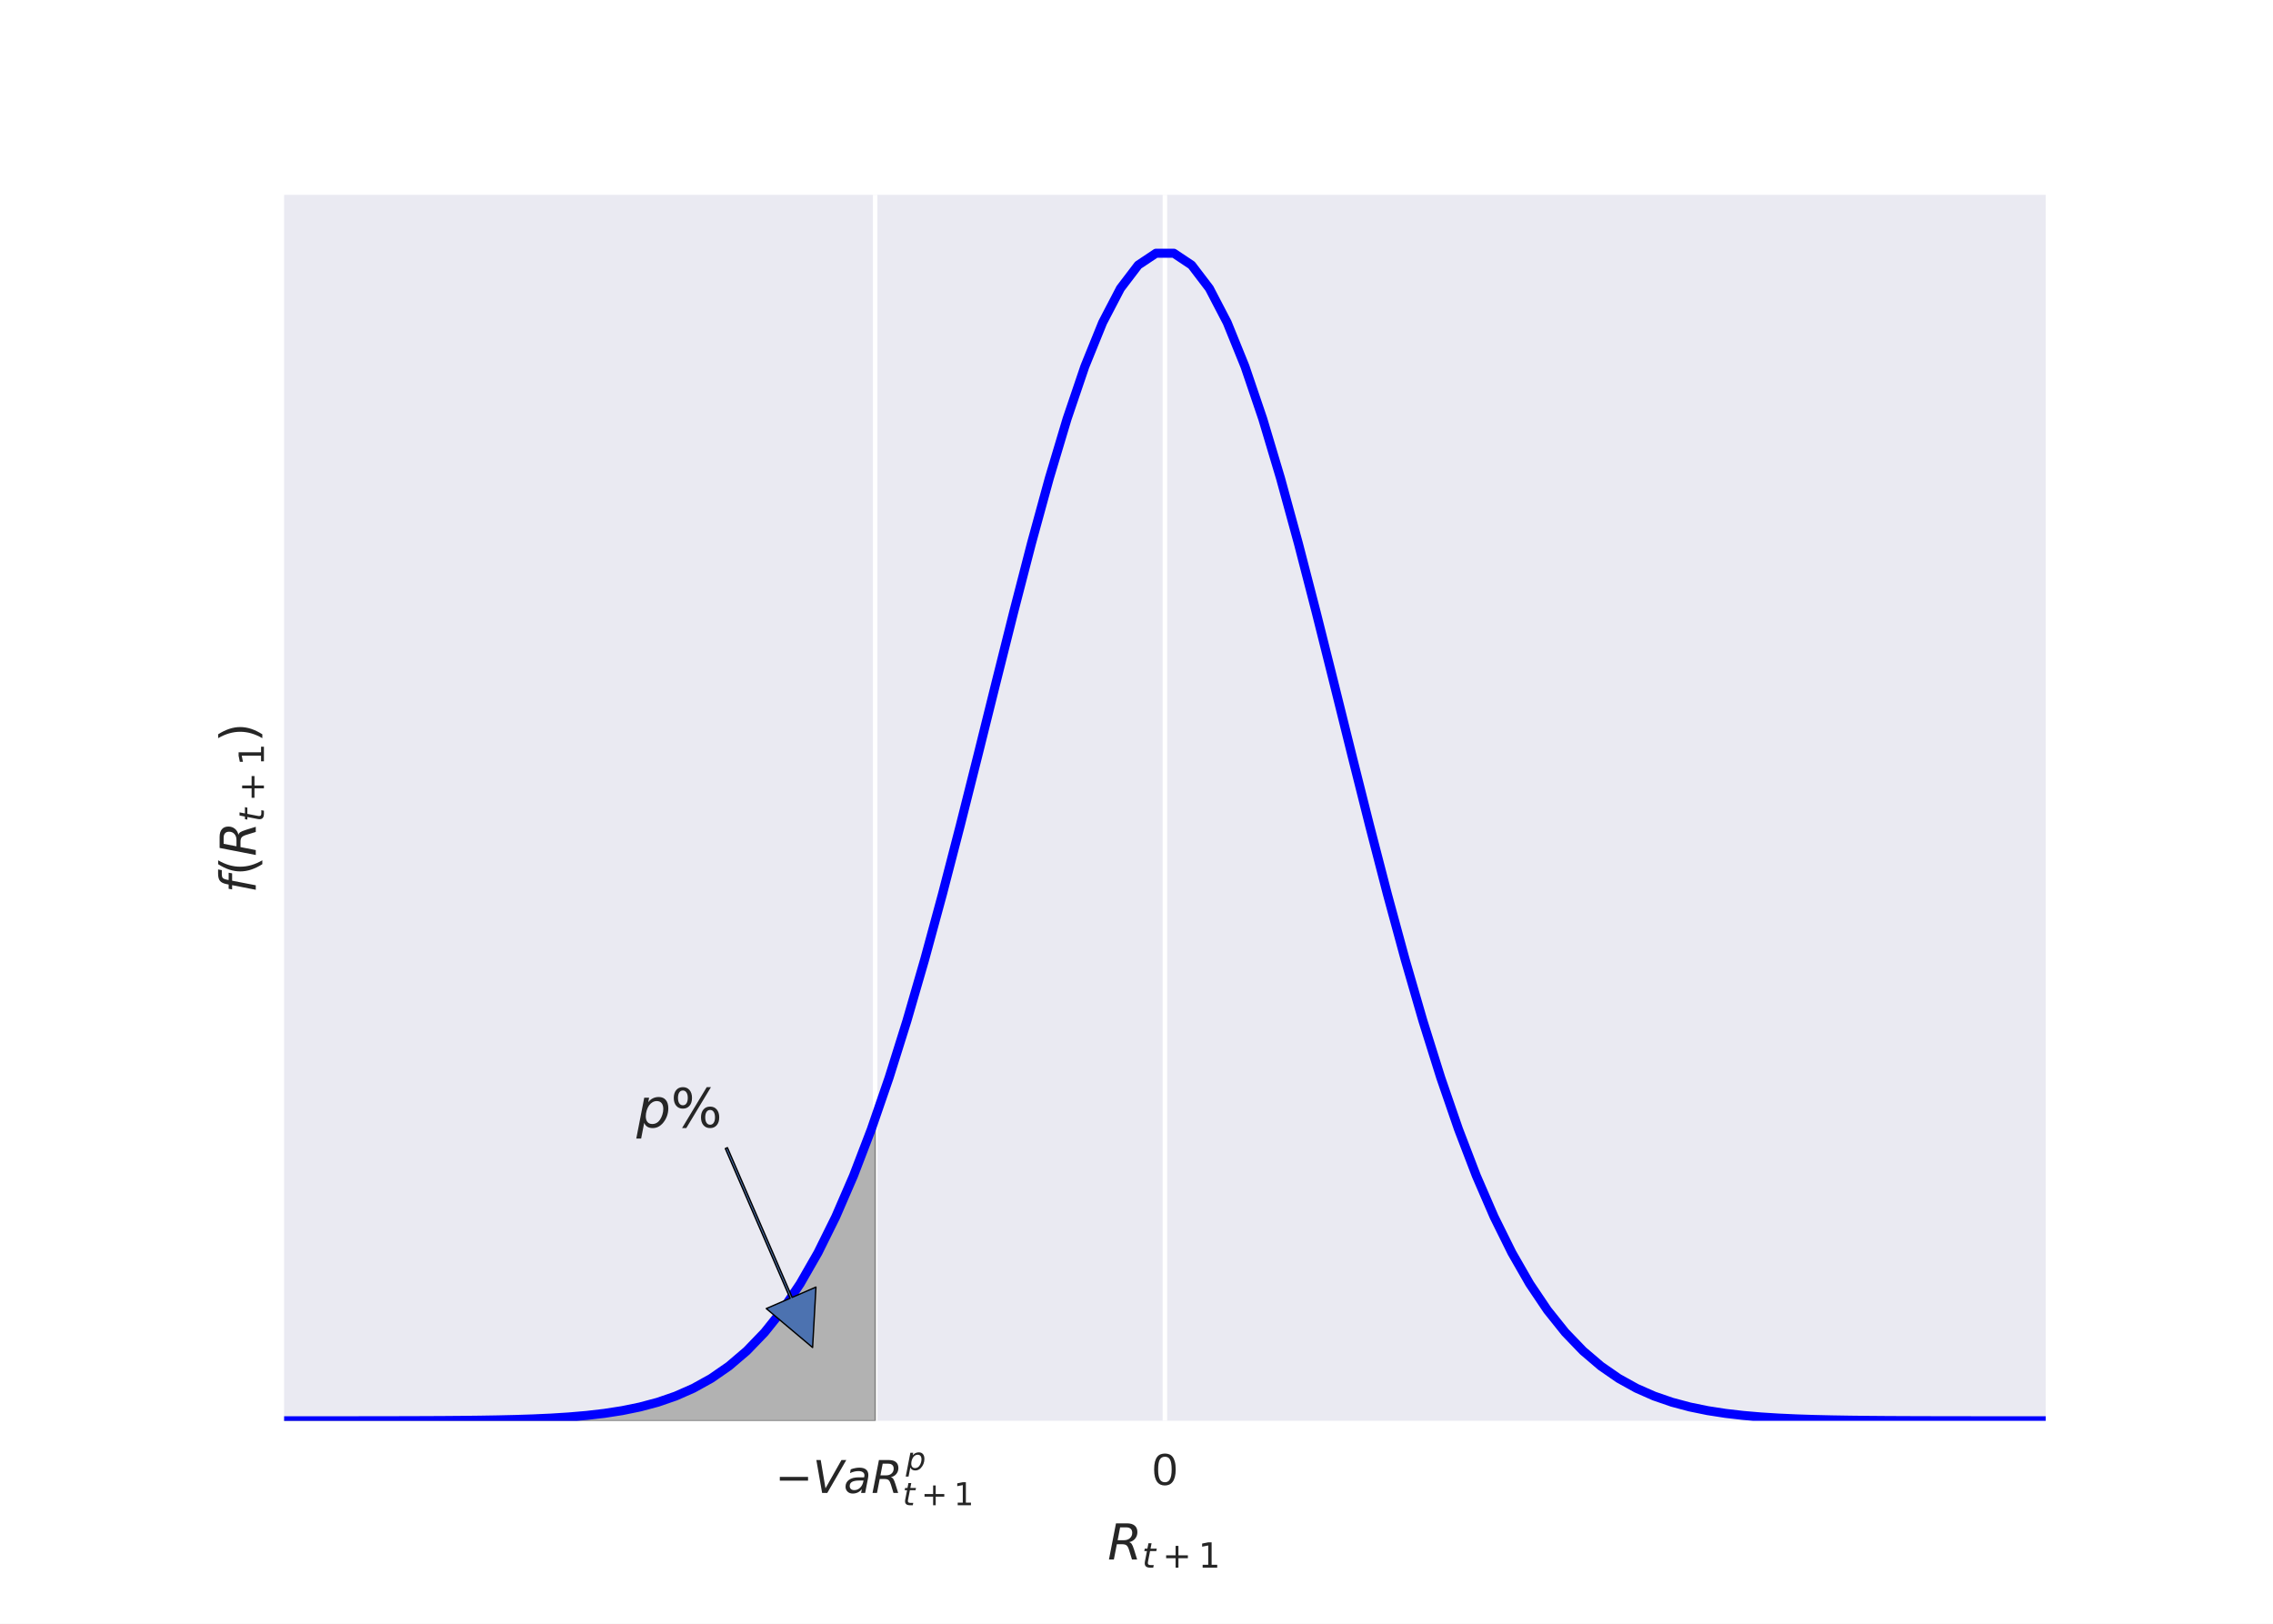
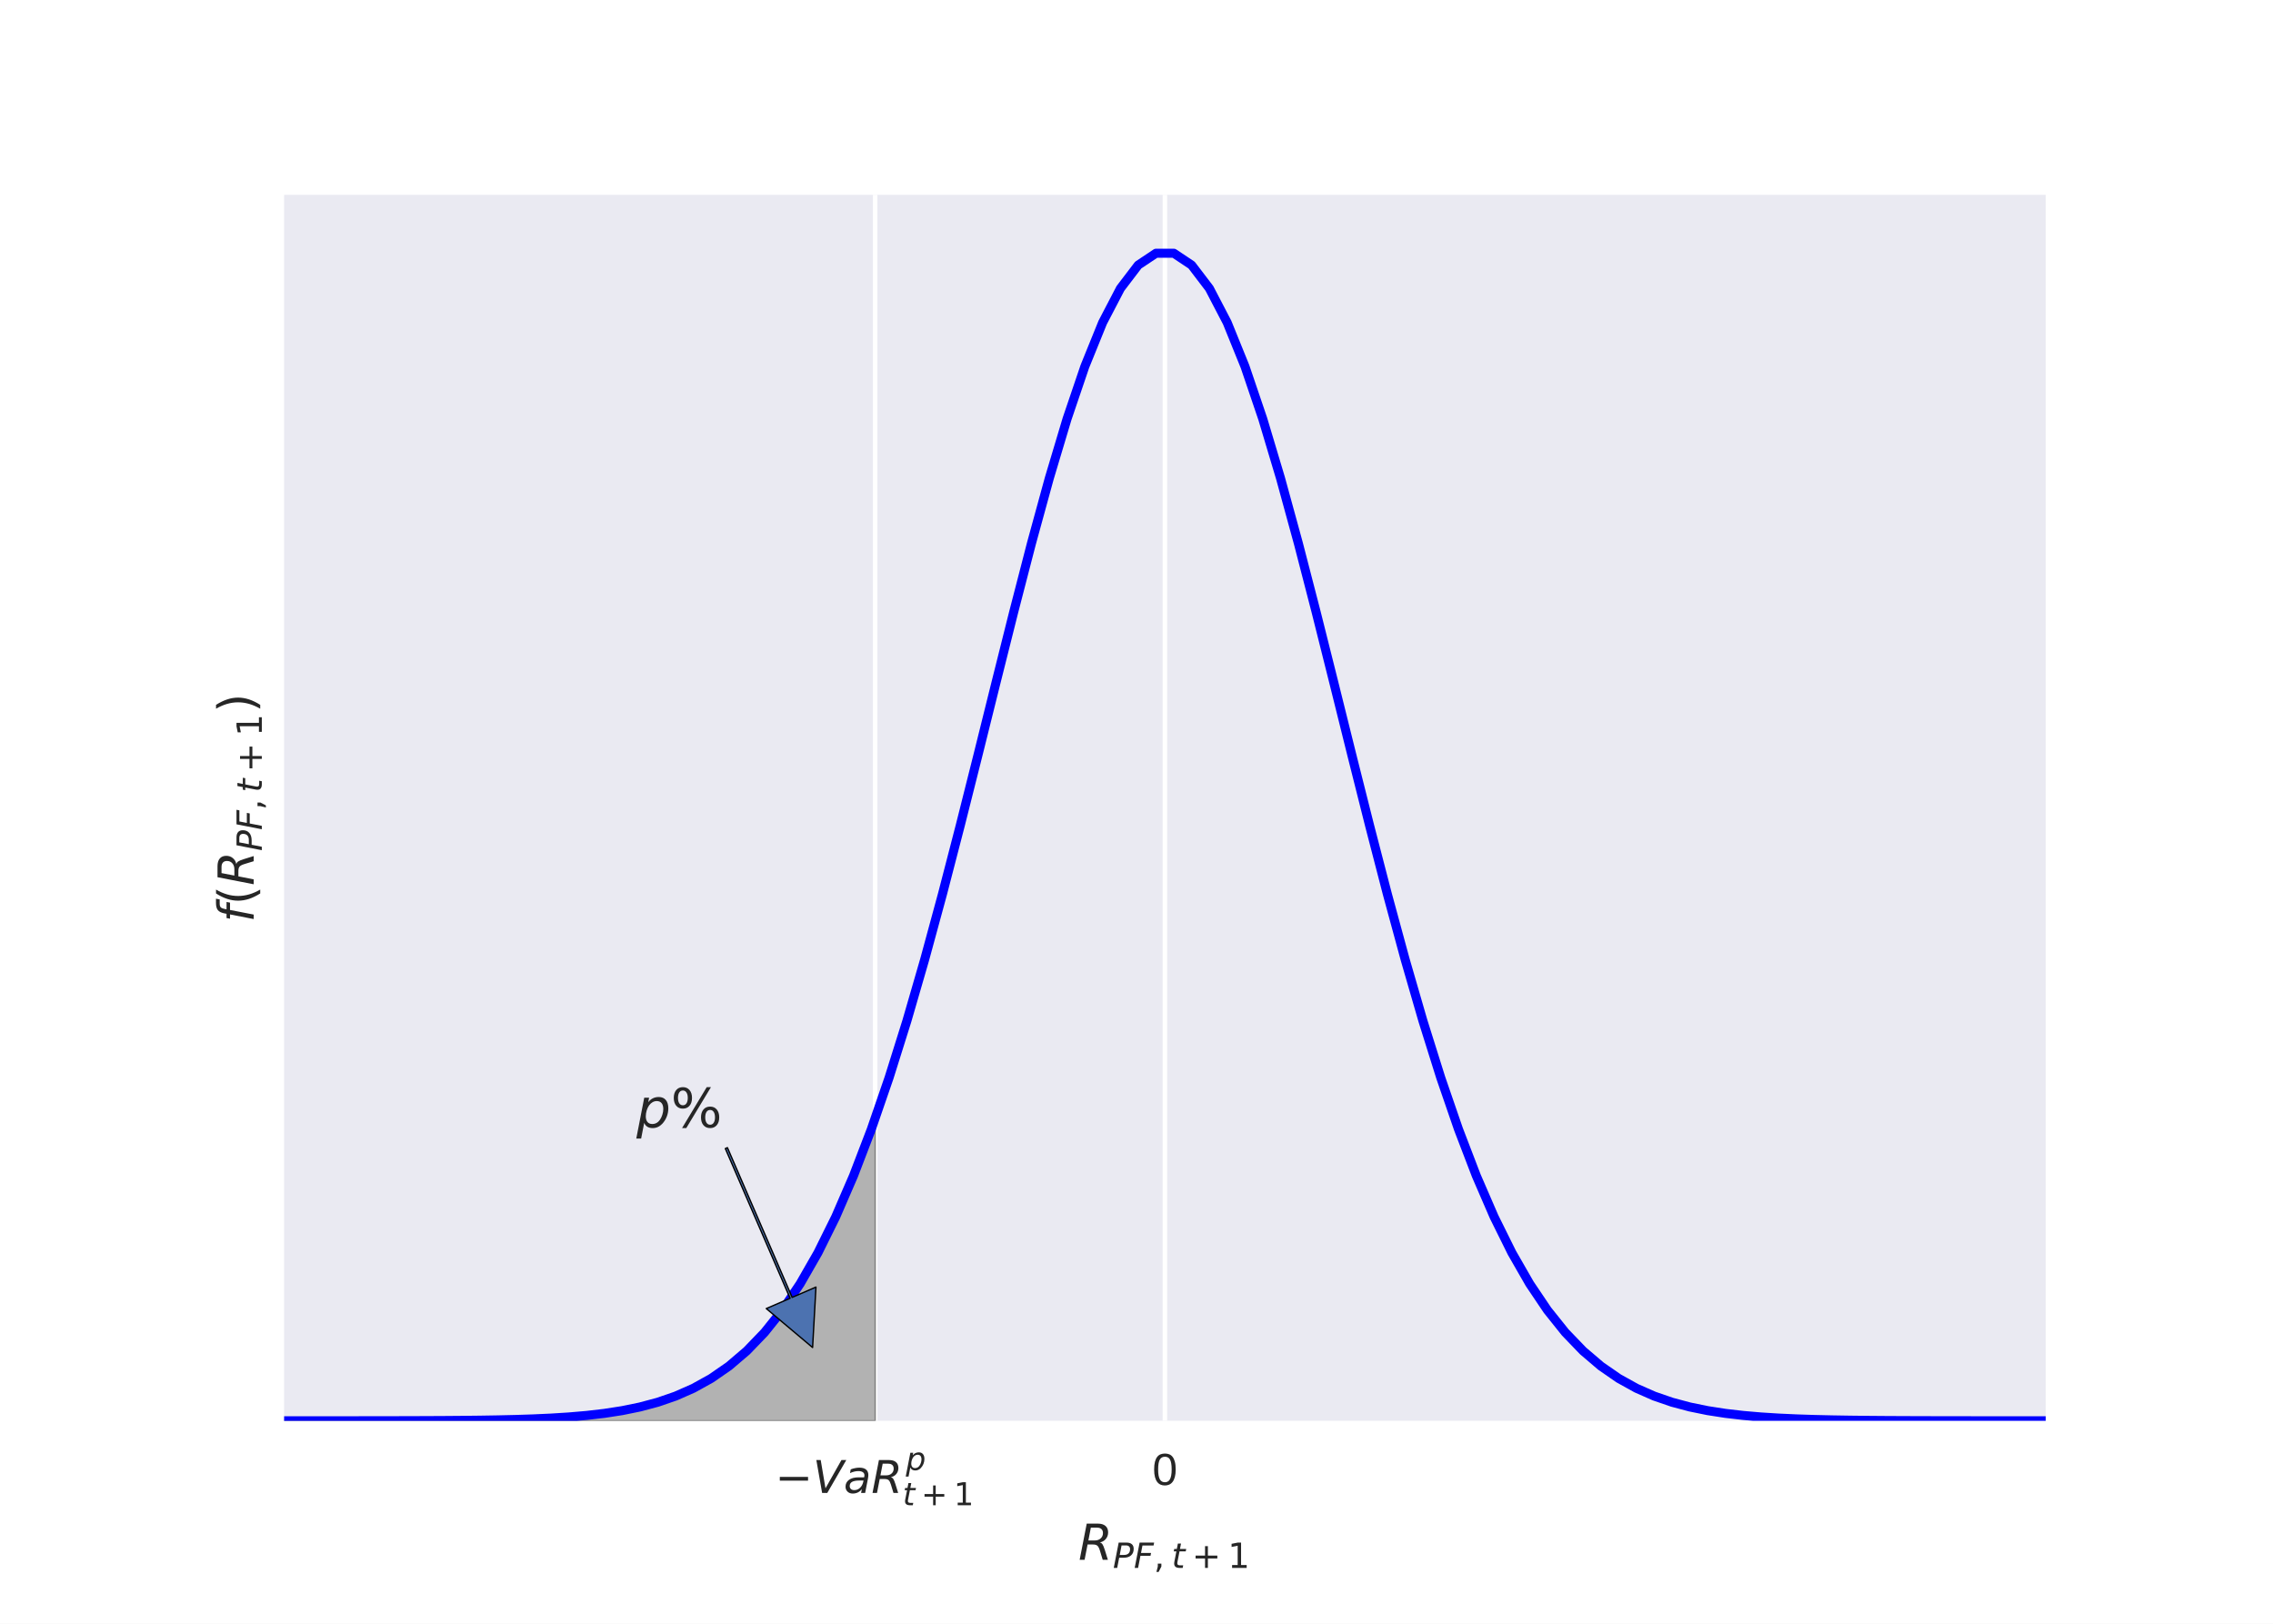
<svg xmlns="http://www.w3.org/2000/svg" xmlns:xlink="http://www.w3.org/1999/xlink" height="360pt" version="1.1" viewBox="0 0 504 360" width="504pt">
  <defs>
    <style type="text/css">
*{stroke-linecap:butt;stroke-linejoin:round;}
  </style>
  </defs>
  <g id="figure_1">
    <g id="patch_1">
      <path d="M 0 360  L 504 360  L 504 0  L 0 0  z " style="fill:#ffffff;" />
    </g>
    <g id="axes_1">
      <g id="patch_2">
        <path d="M 63 315  L 453.6 315  L 453.6 43.2  L 63 43.2  z " style="fill:#eaeaf2;" />
      </g>
      <g id="matplotlib.axis_1">
        <g id="xtick_1">
          <g id="line2d_1">
-             <path clip-path="url(#pae96178097)" d="M 194.052 315  L 194.052 43.2  " style="fill:none;stroke:#ffffff;stroke-linecap:round;" />
+             <path clip-path="url(#p4477920137)" d="M 194.052 315  L 194.052 43.2  " style="fill:none;stroke:#ffffff;stroke-linecap:round;" />
          </g>
          <g id="line2d_2" />
          <g id="text_1">
            <defs>
              <path d="M 10.594 35.5  L 73.188 35.5  L 73.188 27.203  L 10.594 27.203  z " id="DejaVuSans-2212" />
              <path d="M 20.609 0  L 7.812 72.906  L 17.484 72.906  L 28.078 10.203  L 63.484 72.906  L 74.219 72.906  L 32.078 0  z " id="DejaVuSans-Oblique-56" />
              <path d="M 53.719 31.203  L 47.609 0  L 38.625 0  L 40.281 8.297  Q 36.328 3.422 31.266 1  Q 26.219 -1.422 20.016 -1.422  Q 13.031 -1.422 8.562 2.844  Q 4.109 7.125 4.109 13.812  Q 4.109 23.391 11.75 28.953  Q 19.391 34.516 32.812 34.516  L 45.312 34.516  L 45.797 36.922  Q 45.906 37.312 45.953 37.766  Q 46 38.234 46 39.203  Q 46 43.562 42.453 45.969  Q 38.922 48.391 32.516 48.391  Q 28.125 48.391 23.5 47.266  Q 18.891 46.141 14.016 43.891  L 15.578 52.203  Q 20.656 54.109 25.516 55.047  Q 30.375 56 34.906 56  Q 44.578 56 49.625 51.797  Q 54.688 47.609 54.688 39.594  Q 54.688 37.984 54.438 35.812  Q 54.203 33.641 53.719 31.203  z M 44 27.484  L 35.016 27.484  Q 23.969 27.484 18.672 24.531  Q 13.375 21.578 13.375 15.375  Q 13.375 11.078 16.078 8.641  Q 18.797 6.203 23.578 6.203  Q 30.906 6.203 36.375 11.453  Q 41.844 16.703 43.609 25.484  z " id="DejaVuSans-Oblique-61" />
              <path d="M 25.203 64.797  L 20.219 38.922  L 32.906 38.922  Q 40.375 38.922 44.984 43.047  Q 49.609 47.172 49.609 53.812  Q 49.609 59.125 46.5 61.953  Q 43.406 64.797 37.594 64.797  z M 43.312 35.016  Q 46.438 34.281 48.516 31.391  Q 50.594 28.516 53.328 19.922  L 59.516 0  L 49.125 0  L 43.406 18.703  Q 41.219 25.922 38.328 28.359  Q 35.453 30.812 29.5 30.812  L 18.609 30.812  L 12.594 0  L 2.688 0  L 16.891 72.906  L 39.109 72.906  Q 49.219 72.906 54.609 68.328  Q 60.016 63.766 60.016 55.172  Q 60.016 47.562 55.422 41.984  Q 50.828 36.422 43.312 35.016  z " id="DejaVuSans-Oblique-52" />
              <path d="M 49.609 33.688  Q 49.609 40.875 46.484 44.672  Q 43.359 48.484 37.5 48.484  Q 33.5 48.484 29.859 46.438  Q 26.219 44.391 23.391 40.484  Q 20.609 36.625 18.938 31.156  Q 17.281 25.688 17.281 20.312  Q 17.281 13.484 20.406 9.797  Q 23.531 6.109 29.297 6.109  Q 33.547 6.109 37.188 8.109  Q 40.828 10.109 43.406 13.922  Q 46.188 17.922 47.891 23.344  Q 49.609 28.766 49.609 33.688  z M 21.781 46.391  Q 25.391 51.125 30.297 53.562  Q 35.203 56 41.219 56  Q 49.609 56 54.25 50.5  Q 58.891 45.016 58.891 35.109  Q 58.891 27 56 19.656  Q 53.125 12.312 47.703 6.5  Q 44.094 2.641 39.547 0.609  Q 35.016 -1.422 29.984 -1.422  Q 24.172 -1.422 20.219 1  Q 16.266 3.422 14.312 8.203  L 8.688 -20.797  L -0.297 -20.797  L 14.406 54.688  L 23.391 54.688  z " id="DejaVuSans-Oblique-70" />
              <path d="M 42.281 54.688  L 40.922 47.703  L 23 47.703  L 17.188 18.016  Q 16.891 16.359 16.75 15.234  Q 16.609 14.109 16.609 13.484  Q 16.609 10.359 18.484 8.938  Q 20.359 7.516 24.516 7.516  L 33.594 7.516  L 32.078 0  L 23.484 0  Q 15.484 0 11.547 3.125  Q 7.625 6.25 7.625 12.594  Q 7.625 13.719 7.766 15.062  Q 7.906 16.406 8.203 18.016  L 14.016 47.703  L 6.391 47.703  L 7.812 54.688  L 15.281 54.688  L 18.312 70.219  L 27.297 70.219  L 24.312 54.688  z " id="DejaVuSans-Oblique-74" />
              <path d="M 46 62.703  L 46 35.5  L 73.188 35.5  L 73.188 27.203  L 46 27.203  L 46 0  L 37.797 0  L 37.797 27.203  L 10.594 27.203  L 10.594 35.5  L 37.797 35.5  L 37.797 62.703  z " id="DejaVuSans-2b" />
              <path d="M 12.406 8.297  L 28.516 8.297  L 28.516 63.922  L 10.984 60.406  L 10.984 69.391  L 28.422 72.906  L 38.281 72.906  L 38.281 8.297  L 54.391 8.297  L 54.391 0  L 12.406 0  z " id="DejaVuSans-31" />
            </defs>
            <g style="fill:#262626;" transform="translate(171.852 331)scale(0.1 -0.1)">
              <use transform="translate(0 0.051563)" xlink:href="#DejaVuSans-2212" />
              <use transform="translate(83.78906 0.051563)" xlink:href="#DejaVuSans-Oblique-56" />
              <use transform="translate(152.1973 0.051563)" xlink:href="#DejaVuSans-Oblique-61" />
              <use transform="translate(213.4766 0.051563)" xlink:href="#DejaVuSans-Oblique-52" />
              <use transform="translate(289.9758 50.8)scale(0.7)" xlink:href="#DejaVuSans-Oblique-70" />
              <use transform="translate(282.959 -27.29219)scale(0.7)" xlink:href="#DejaVuSans-Oblique-74" />
              <use transform="translate(324.043 -27.29219)scale(0.7)" xlink:href="#DejaVuSans-2b" />
              <use transform="translate(396.333 -27.29219)scale(0.7)" xlink:href="#DejaVuSans-31" />
            </g>
          </g>
        </g>
        <g id="xtick_2">
          <g id="line2d_3">
-             <path clip-path="url(#pae96178097)" d="M 258.3 315  L 258.3 43.2  " style="fill:none;stroke:#ffffff;stroke-linecap:round;" />
+             <path clip-path="url(#p4477920137)" d="M 258.3 315  L 258.3 43.2  " style="fill:none;stroke:#ffffff;stroke-linecap:round;" />
          </g>
          <g id="line2d_4" />
          <g id="text_2">
            <defs>
              <path d="M 51.703 34.422  Q 51.703 24.516 49.828 17.75  Q 47.953 10.984 44.703 6.812  Q 41.453 2.641 37.062 0.828  Q 32.672 -0.984 27.688 -0.984  Q 22.656 -0.984 18.312 0.828  Q 13.969 2.641 10.766 6.781  Q 7.562 10.938 5.734 17.703  Q 3.906 24.469 3.906 34.422  Q 3.906 44.828 5.734 51.641  Q 7.562 58.453 10.781 62.5  Q 14.016 66.547 18.406 68.188  Q 22.797 69.828 27.984 69.828  Q 32.906 69.828 37.219 68.188  Q 41.547 66.547 44.766 62.5  Q 48 58.453 49.844 51.641  Q 51.703 44.828 51.703 34.422  z M 42.781 34.422  Q 42.781 42.625 41.797 48.062  Q 40.828 53.516 38.922 56.766  Q 37.016 60.016 34.25 61.359  Q 31.5 62.703 27.984 62.703  Q 24.266 62.703 21.438 61.328  Q 18.609 59.969 16.672 56.719  Q 14.75 53.469 13.766 48.016  Q 12.797 42.578 12.797 34.422  Q 12.797 26.516 13.797 21.094  Q 14.797 15.672 16.719 12.375  Q 18.656 9.078 21.438 7.641  Q 24.219 6.203 27.781 6.203  Q 31.25 6.203 34.031 7.641  Q 36.812 9.078 38.734 12.375  Q 40.672 15.672 41.719 21.094  Q 42.781 26.516 42.781 34.422  z " id="LiberationSans-30" />
            </defs>
            <g style="fill:#262626;" transform="translate(255.5195 329.2469)scale(0.1 -0.1)">
              <use xlink:href="#LiberationSans-30" />
            </g>
          </g>
        </g>
        <g id="text_3">
-           <g style="fill:#262626;" transform="translate(245.595 345.7716)scale(0.11 -0.11)">
+           <defs>
+             <path d="M 16.891 72.906  L 39.703 72.906  Q 49.656 72.906 54.875 68.266  Q 60.109 63.625 60.109 54.688  Q 60.109 42.672 52.391 35.984  Q 44.672 29.297 30.719 29.297  L 18.312 29.297  L 12.594 0  L 2.688 0  z M 25.203 64.797  L 19.922 37.406  L 32.328 37.406  Q 40.719 37.406 45.203 41.703  Q 49.703 46 49.703 54  Q 49.703 59.125 46.656 61.953  Q 43.609 64.797 38.094 64.797  z " id="DejaVuSans-Oblique-50" />
+             <path d="M 16.891 72.906  L 58.688 72.906  L 57.078 64.594  L 25.094 64.594  L 20.906 43.109  L 49.812 43.109  L 48.188 34.812  L 19.281 34.812  L 12.5 0  L 2.688 0  z " id="DejaVuSans-Oblique-46" />
+             <path d="M 11.719 12.406  L 22.016 12.406  L 22.016 4  L 14.016 -11.625  L 7.719 -11.625  L 11.719 4  z " id="DejaVuSans-2c" />
+           </defs>
+           <g style="fill:#262626;" transform="translate(239.105 345.83)scale(0.11 -0.11)">
            <use transform="translate(0 0.09375)" xlink:href="#DejaVuSans-Oblique-52" />
-             <use transform="translate(69.48242 -16.3125)scale(0.7)" xlink:href="#DejaVuSans-Oblique-74" />
-             <use transform="translate(110.5664 -16.3125)scale(0.7)" xlink:href="#DejaVuSans-2b" />
-             <use transform="translate(182.8564 -16.3125)scale(0.7)" xlink:href="#DejaVuSans-31" />
+             <use transform="translate(69.48242 -16.3125)scale(0.7)" xlink:href="#DejaVuSans-Oblique-50" />
+             <use transform="translate(111.6943 -16.3125)scale(0.7)" xlink:href="#DejaVuSans-Oblique-46" />
+             <use transform="translate(151.958 -16.3125)scale(0.7)" xlink:href="#DejaVuSans-2c" />
+             <use transform="translate(187.8467 -16.3125)scale(0.7)" xlink:href="#DejaVuSans-Oblique-74" />
+             <use transform="translate(228.9307 -16.3125)scale(0.7)" xlink:href="#DejaVuSans-2b" />
+             <use transform="translate(301.2207 -16.3125)scale(0.7)" xlink:href="#DejaVuSans-31" />
          </g>
        </g>
      </g>
      <g id="matplotlib.axis_2">
        <g id="text_4">
          <defs>
            <path d="M 47.797 75.984  L 46.391 68.5  L 37.797 68.5  Q 32.906 68.5 30.688 66.578  Q 28.469 64.656 27.391 59.516  L 26.422 54.688  L 41.219 54.688  L 39.891 47.703  L 25.094 47.703  L 15.828 0  L 6.781 0  L 16.109 47.703  L 7.516 47.703  L 8.797 54.688  L 17.391 54.688  L 18.109 58.5  Q 19.969 68.172 24.625 72.078  Q 29.297 75.984 39.312 75.984  z " id="DejaVuSans-Oblique-66" />
            <path d="M 31 75.875  Q 24.469 64.656 21.281 53.656  Q 18.109 42.672 18.109 31.391  Q 18.109 20.125 21.312 9.062  Q 24.516 -2 31 -13.188  L 23.188 -13.188  Q 15.875 -1.703 12.234 9.375  Q 8.594 20.453 8.594 31.391  Q 8.594 42.281 12.203 53.312  Q 15.828 64.359 23.188 75.875  z " id="DejaVuSans-28" />
            <path d="M 8.016 75.875  L 15.828 75.875  Q 23.141 64.359 26.781 53.312  Q 30.422 42.281 30.422 31.391  Q 30.422 20.453 26.781 9.375  Q 23.141 -1.703 15.828 -13.188  L 8.016 -13.188  Q 14.5 -2 17.703 9.062  Q 20.906 20.125 20.906 31.391  Q 20.906 42.672 17.703 53.656  Q 14.5 64.656 8.016 75.875  z " id="DejaVuSans-29" />
          </defs>
-           <g style="fill:#262626;" transform="translate(56.7175 198.02)rotate(-90)scale(0.11 -0.11)">
+           <g style="fill:#262626;" transform="translate(56.25 204.51)rotate(-90)scale(0.11 -0.11)">
            <use transform="translate(0 0.015625)" xlink:href="#DejaVuSans-Oblique-66" />
            <use transform="translate(35.20508 0.015625)" xlink:href="#DejaVuSans-28" />
            <use transform="translate(74.21875 0.015625)" xlink:href="#DejaVuSans-Oblique-52" />
-             <use transform="translate(143.7012 -16.39062)scale(0.7)" xlink:href="#DejaVuSans-Oblique-74" />
-             <use transform="translate(184.7852 -16.39062)scale(0.7)" xlink:href="#DejaVuSans-2b" />
-             <use transform="translate(257.0752 -16.39062)scale(0.7)" xlink:href="#DejaVuSans-31" />
-             <use transform="translate(304.3457 0.015625)" xlink:href="#DejaVuSans-29" />
+             <use transform="translate(143.7012 -16.39062)scale(0.7)" xlink:href="#DejaVuSans-Oblique-50" />
+             <use transform="translate(185.9131 -16.39062)scale(0.7)" xlink:href="#DejaVuSans-Oblique-46" />
+             <use transform="translate(226.1768 -16.39062)scale(0.7)" xlink:href="#DejaVuSans-2c" />
+             <use transform="translate(262.0654 -16.39062)scale(0.7)" xlink:href="#DejaVuSans-Oblique-74" />
+             <use transform="translate(303.1494 -16.39062)scale(0.7)" xlink:href="#DejaVuSans-2b" />
+             <use transform="translate(375.4395 -16.39062)scale(0.7)" xlink:href="#DejaVuSans-31" />
+             <use transform="translate(422.71 0.015625)" xlink:href="#DejaVuSans-29" />
          </g>
        </g>
      </g>
      <g id="patch_3">
-         <path clip-path="url(#pae96178097)" d="M 63 315  L 63 314.999  L 65.675 314.999  L 68.349 314.998  L 71.024 314.997  L 73.698 314.996  L 76.373 314.995  L 79.047 314.993  L 81.722 314.991  L 84.396 314.987  L 87.071 314.983  L 89.745 314.977  L 92.42 314.969  L 95.094 314.958  L 97.769 314.944  L 100.443 314.926  L 103.118 314.903  L 105.792 314.873  L 108.467 314.835  L 111.142 314.786  L 113.816 314.723  L 116.491 314.644  L 119.165 314.545  L 121.84 314.42  L 124.514 314.265  L 127.189 314.073  L 129.863 313.836  L 132.538 313.546  L 135.212 313.192  L 137.887 312.762  L 140.561 312.242  L 143.236 311.618  L 145.91 310.871  L 148.585 309.984  L 151.26 308.934  L 153.934 307.7  L 156.609 306.255  L 159.283 304.572  L 161.958 302.625  L 164.632 300.382  L 167.307 297.814  L 169.981 294.889  L 172.656 291.577  L 175.33 287.846  L 178.005 283.668  L 180.679 279.017  L 183.354 273.869  L 186.028 268.204  L 188.703 262.008  L 191.377 255.272  L 194.052 247.994  L 194.052 315  z " style="fill:#b2b2b2;stroke:#808080;stroke-linejoin:miter;stroke-width:0.3;" />
+         <path clip-path="url(#p4477920137)" d="M 63 315  L 63 314.999  L 65.675 314.999  L 68.349 314.998  L 71.024 314.997  L 73.698 314.996  L 76.373 314.995  L 79.047 314.993  L 81.722 314.991  L 84.396 314.987  L 87.071 314.983  L 89.745 314.977  L 92.42 314.969  L 95.094 314.958  L 97.769 314.944  L 100.443 314.926  L 103.118 314.903  L 105.792 314.873  L 108.467 314.835  L 111.142 314.786  L 113.816 314.723  L 116.491 314.644  L 119.165 314.545  L 121.84 314.42  L 124.514 314.265  L 127.189 314.073  L 129.863 313.836  L 132.538 313.546  L 135.212 313.192  L 137.887 312.762  L 140.561 312.242  L 143.236 311.618  L 145.91 310.871  L 148.585 309.984  L 151.26 308.934  L 153.934 307.7  L 156.609 306.255  L 159.283 304.572  L 161.958 302.625  L 164.632 300.382  L 167.307 297.814  L 169.981 294.889  L 172.656 291.577  L 175.33 287.846  L 178.005 283.668  L 180.679 279.017  L 183.354 273.869  L 186.028 268.204  L 188.703 262.008  L 191.377 255.272  L 194.052 247.994  L 194.052 315  z " style="fill:#b2b2b2;stroke:#808080;stroke-linejoin:miter;stroke-width:0.3;" />
      </g>
      <g id="line2d_5">
-         <path clip-path="url(#pae96178097)" d="M 63 314.999  L 66.945 314.998  L 70.891 314.997  L 74.836 314.996  L 78.782 314.993  L 82.727 314.989  L 86.673 314.983  L 90.618 314.974  L 94.564 314.96  L 98.509 314.94  L 102.455 314.909  L 106.4 314.865  L 110.345 314.801  L 114.291 314.71  L 118.236 314.582  L 122.182 314.402  L 126.127 314.154  L 130.073 313.816  L 134.018 313.359  L 137.964 312.748  L 141.909 311.941  L 145.855 310.888  L 149.8 309.529  L 153.745 307.793  L 157.691 305.604  L 161.636 302.874  L 165.582 299.509  L 169.527 295.412  L 173.473 290.483  L 177.418 284.624  L 181.364 277.748  L 185.309 269.779  L 189.255 260.663  L 193.2 250.371  L 197.145 238.91  L 201.091 226.327  L 205.036 212.711  L 208.982 198.203  L 212.927 182.99  L 216.873 167.311  L 220.818 151.447  L 224.764 135.717  L 228.709 120.469  L 232.655 106.067  L 236.6 92.877  L 240.545 81.251  L 244.491 71.514  L 248.436 63.946  L 252.382 58.771  L 256.327 56.143  L 260.273 56.143  L 264.218 58.771  L 268.164 63.946  L 272.109 71.514  L 276.055 81.251  L 280 92.877  L 283.945 106.067  L 287.891 120.469  L 291.836 135.717  L 295.782 151.447  L 299.727 167.311  L 303.673 182.99  L 307.618 198.203  L 311.564 212.711  L 315.509 226.327  L 319.455 238.91  L 323.4 250.371  L 327.345 260.663  L 331.291 269.779  L 335.236 277.748  L 339.182 284.624  L 343.127 290.483  L 347.073 295.412  L 351.018 299.509  L 354.964 302.874  L 358.909 305.604  L 362.855 307.793  L 366.8 309.529  L 370.745 310.888  L 374.691 311.941  L 378.636 312.748  L 382.582 313.359  L 386.527 313.816  L 390.473 314.154  L 394.418 314.402  L 398.364 314.582  L 402.309 314.71  L 406.255 314.801  L 410.2 314.865  L 414.145 314.909  L 418.091 314.94  L 422.036 314.96  L 425.982 314.974  L 429.927 314.983  L 433.873 314.989  L 437.818 314.993  L 441.764 314.996  L 445.709 314.997  L 449.655 314.998  L 453.6 314.999  " style="fill:none;stroke:#0000ff;stroke-linecap:round;stroke-width:2;" />
+         <path clip-path="url(#p4477920137)" d="M 63 314.999  L 66.945 314.998  L 70.891 314.997  L 74.836 314.996  L 78.782 314.993  L 82.727 314.989  L 86.673 314.983  L 90.618 314.974  L 94.564 314.96  L 98.509 314.94  L 102.455 314.909  L 106.4 314.865  L 110.345 314.801  L 114.291 314.71  L 118.236 314.582  L 122.182 314.402  L 126.127 314.154  L 130.073 313.816  L 134.018 313.359  L 137.964 312.748  L 141.909 311.941  L 145.855 310.888  L 149.8 309.529  L 153.745 307.793  L 157.691 305.604  L 161.636 302.874  L 165.582 299.509  L 169.527 295.412  L 173.473 290.483  L 177.418 284.624  L 181.364 277.748  L 185.309 269.779  L 189.255 260.663  L 193.2 250.371  L 197.145 238.91  L 201.091 226.327  L 205.036 212.711  L 208.982 198.203  L 212.927 182.99  L 216.873 167.311  L 220.818 151.447  L 224.764 135.717  L 228.709 120.469  L 232.655 106.067  L 236.6 92.877  L 240.545 81.251  L 244.491 71.514  L 248.436 63.946  L 252.382 58.771  L 256.327 56.143  L 260.273 56.143  L 264.218 58.771  L 268.164 63.946  L 272.109 71.514  L 276.055 81.251  L 280 92.877  L 283.945 106.067  L 287.891 120.469  L 291.836 135.717  L 295.782 151.447  L 299.727 167.311  L 303.673 182.99  L 307.618 198.203  L 311.564 212.711  L 315.509 226.327  L 319.455 238.91  L 323.4 250.371  L 327.345 260.663  L 331.291 269.779  L 335.236 277.748  L 339.182 284.624  L 343.127 290.483  L 347.073 295.412  L 351.018 299.509  L 354.964 302.874  L 358.909 305.604  L 362.855 307.793  L 366.8 309.529  L 370.745 310.888  L 374.691 311.941  L 378.636 312.748  L 382.582 313.359  L 386.527 313.816  L 390.473 314.154  L 394.418 314.402  L 398.364 314.582  L 402.309 314.71  L 406.255 314.801  L 410.2 314.865  L 414.145 314.909  L 418.091 314.94  L 422.036 314.96  L 425.982 314.974  L 429.927 314.983  L 433.873 314.989  L 437.818 314.993  L 441.764 314.996  L 445.709 314.997  L 449.655 314.998  L 453.6 314.999  " style="fill:none;stroke:#0000ff;stroke-linecap:round;stroke-width:2;" />
      </g>
      <g id="patch_4">
        <path d="M 63 315  L 63 43.2  " style="fill:none;" />
      </g>
      <g id="patch_5">
        <path d="M 453.6 315  L 453.6 43.2  " style="fill:none;" />
      </g>
      <g id="patch_6">
        <path d="M 63 315  L 453.6 315  " style="fill:none;" />
      </g>
      <g id="patch_7">
        <path d="M 63 43.2  L 453.6 43.2  " style="fill:none;" />
      </g>
      <g id="patch_8">
        <path d="M 161.294 254.452  Q 168.47 271.047 175.646 287.642  L 180.924 285.36  Q 180.552 292.059 180.18 298.758  Q 175.045 294.44 169.909 290.123  L 175.187 287.84  Q 168.011 271.245 160.835 254.65  L 161.294 254.452  z " style="fill:#4c72b0;stroke:#000000;stroke-linecap:round;stroke-width:0.3;" />
      </g>
      <g id="text_5">
        <defs>
          <path d="M 72.703 32.078  Q 68.453 32.078 66.031 28.469  Q 63.625 24.859 63.625 18.406  Q 63.625 12.062 66.031 8.422  Q 68.453 4.781 72.703 4.781  Q 76.859 4.781 79.266 8.422  Q 81.688 12.062 81.688 18.406  Q 81.688 24.812 79.266 28.438  Q 76.859 32.078 72.703 32.078  z M 72.703 38.281  Q 80.422 38.281 84.953 32.906  Q 89.5 27.547 89.5 18.406  Q 89.5 9.281 84.938 3.922  Q 80.375 -1.422 72.703 -1.422  Q 64.891 -1.422 60.344 3.922  Q 55.812 9.281 55.812 18.406  Q 55.812 27.594 60.375 32.938  Q 64.938 38.281 72.703 38.281  z M 22.312 68.016  Q 18.109 68.016 15.688 64.375  Q 13.281 60.75 13.281 54.391  Q 13.281 47.953 15.672 44.328  Q 18.062 40.719 22.312 40.719  Q 26.562 40.719 28.969 44.328  Q 31.391 47.953 31.391 54.391  Q 31.391 60.688 28.953 64.344  Q 26.516 68.016 22.312 68.016  z M 66.406 74.219  L 74.219 74.219  L 28.609 -1.422  L 20.797 -1.422  z M 22.312 74.219  Q 30.031 74.219 34.609 68.875  Q 39.203 63.531 39.203 54.391  Q 39.203 45.172 34.641 39.844  Q 30.078 34.516 22.312 34.516  Q 14.547 34.516 10.031 39.859  Q 5.516 45.219 5.516 54.391  Q 5.516 63.484 10.047 68.844  Q 14.594 74.219 22.312 74.219  z " id="DejaVuSans-25" />
        </defs>
        <g style="fill:#262626;" transform="translate(141.12 250.0313)scale(0.12 -0.12)">
          <use transform="translate(0 0.78125)" xlink:href="#DejaVuSans-Oblique-70" />
          <use transform="translate(63.47656 0.78125)" xlink:href="#DejaVuSans-25" />
        </g>
      </g>
    </g>
  </g>
  <defs>
-     <clipPath id="pae96178097">
+     <clipPath id="p4477920137">
      <rect height="271.8" width="390.6" x="63" y="43.2" />
    </clipPath>
  </defs>
</svg>
